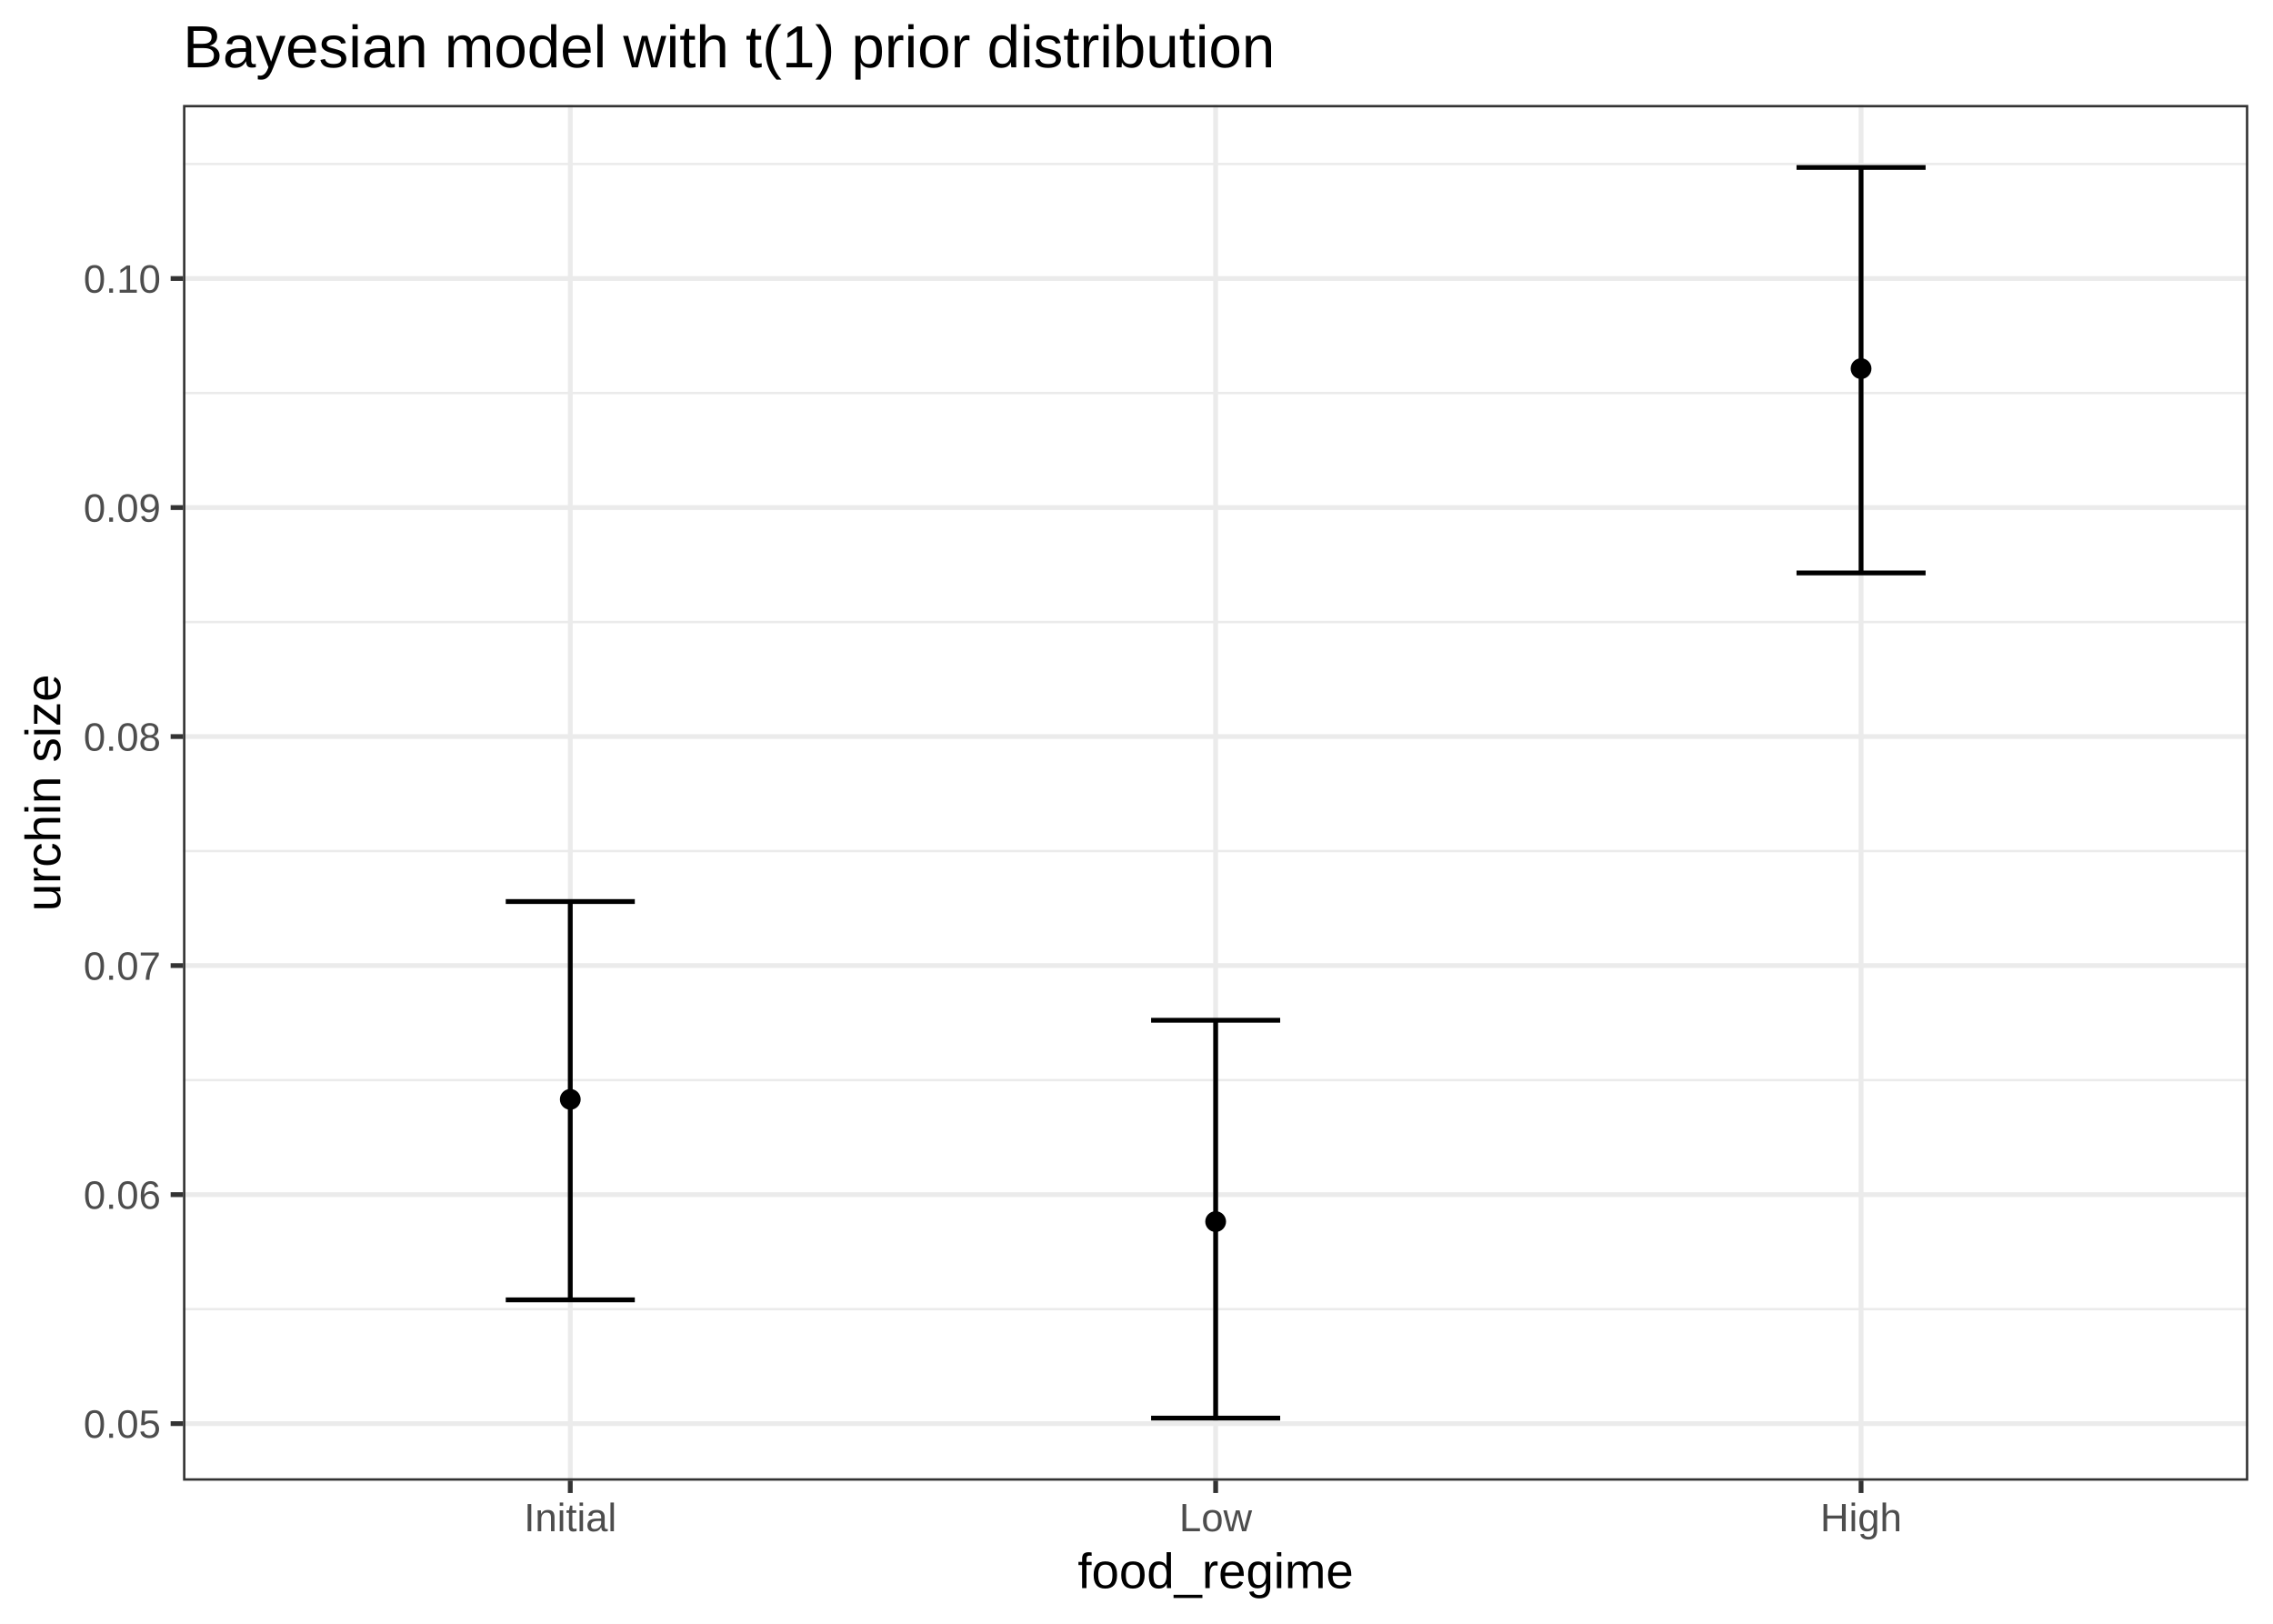
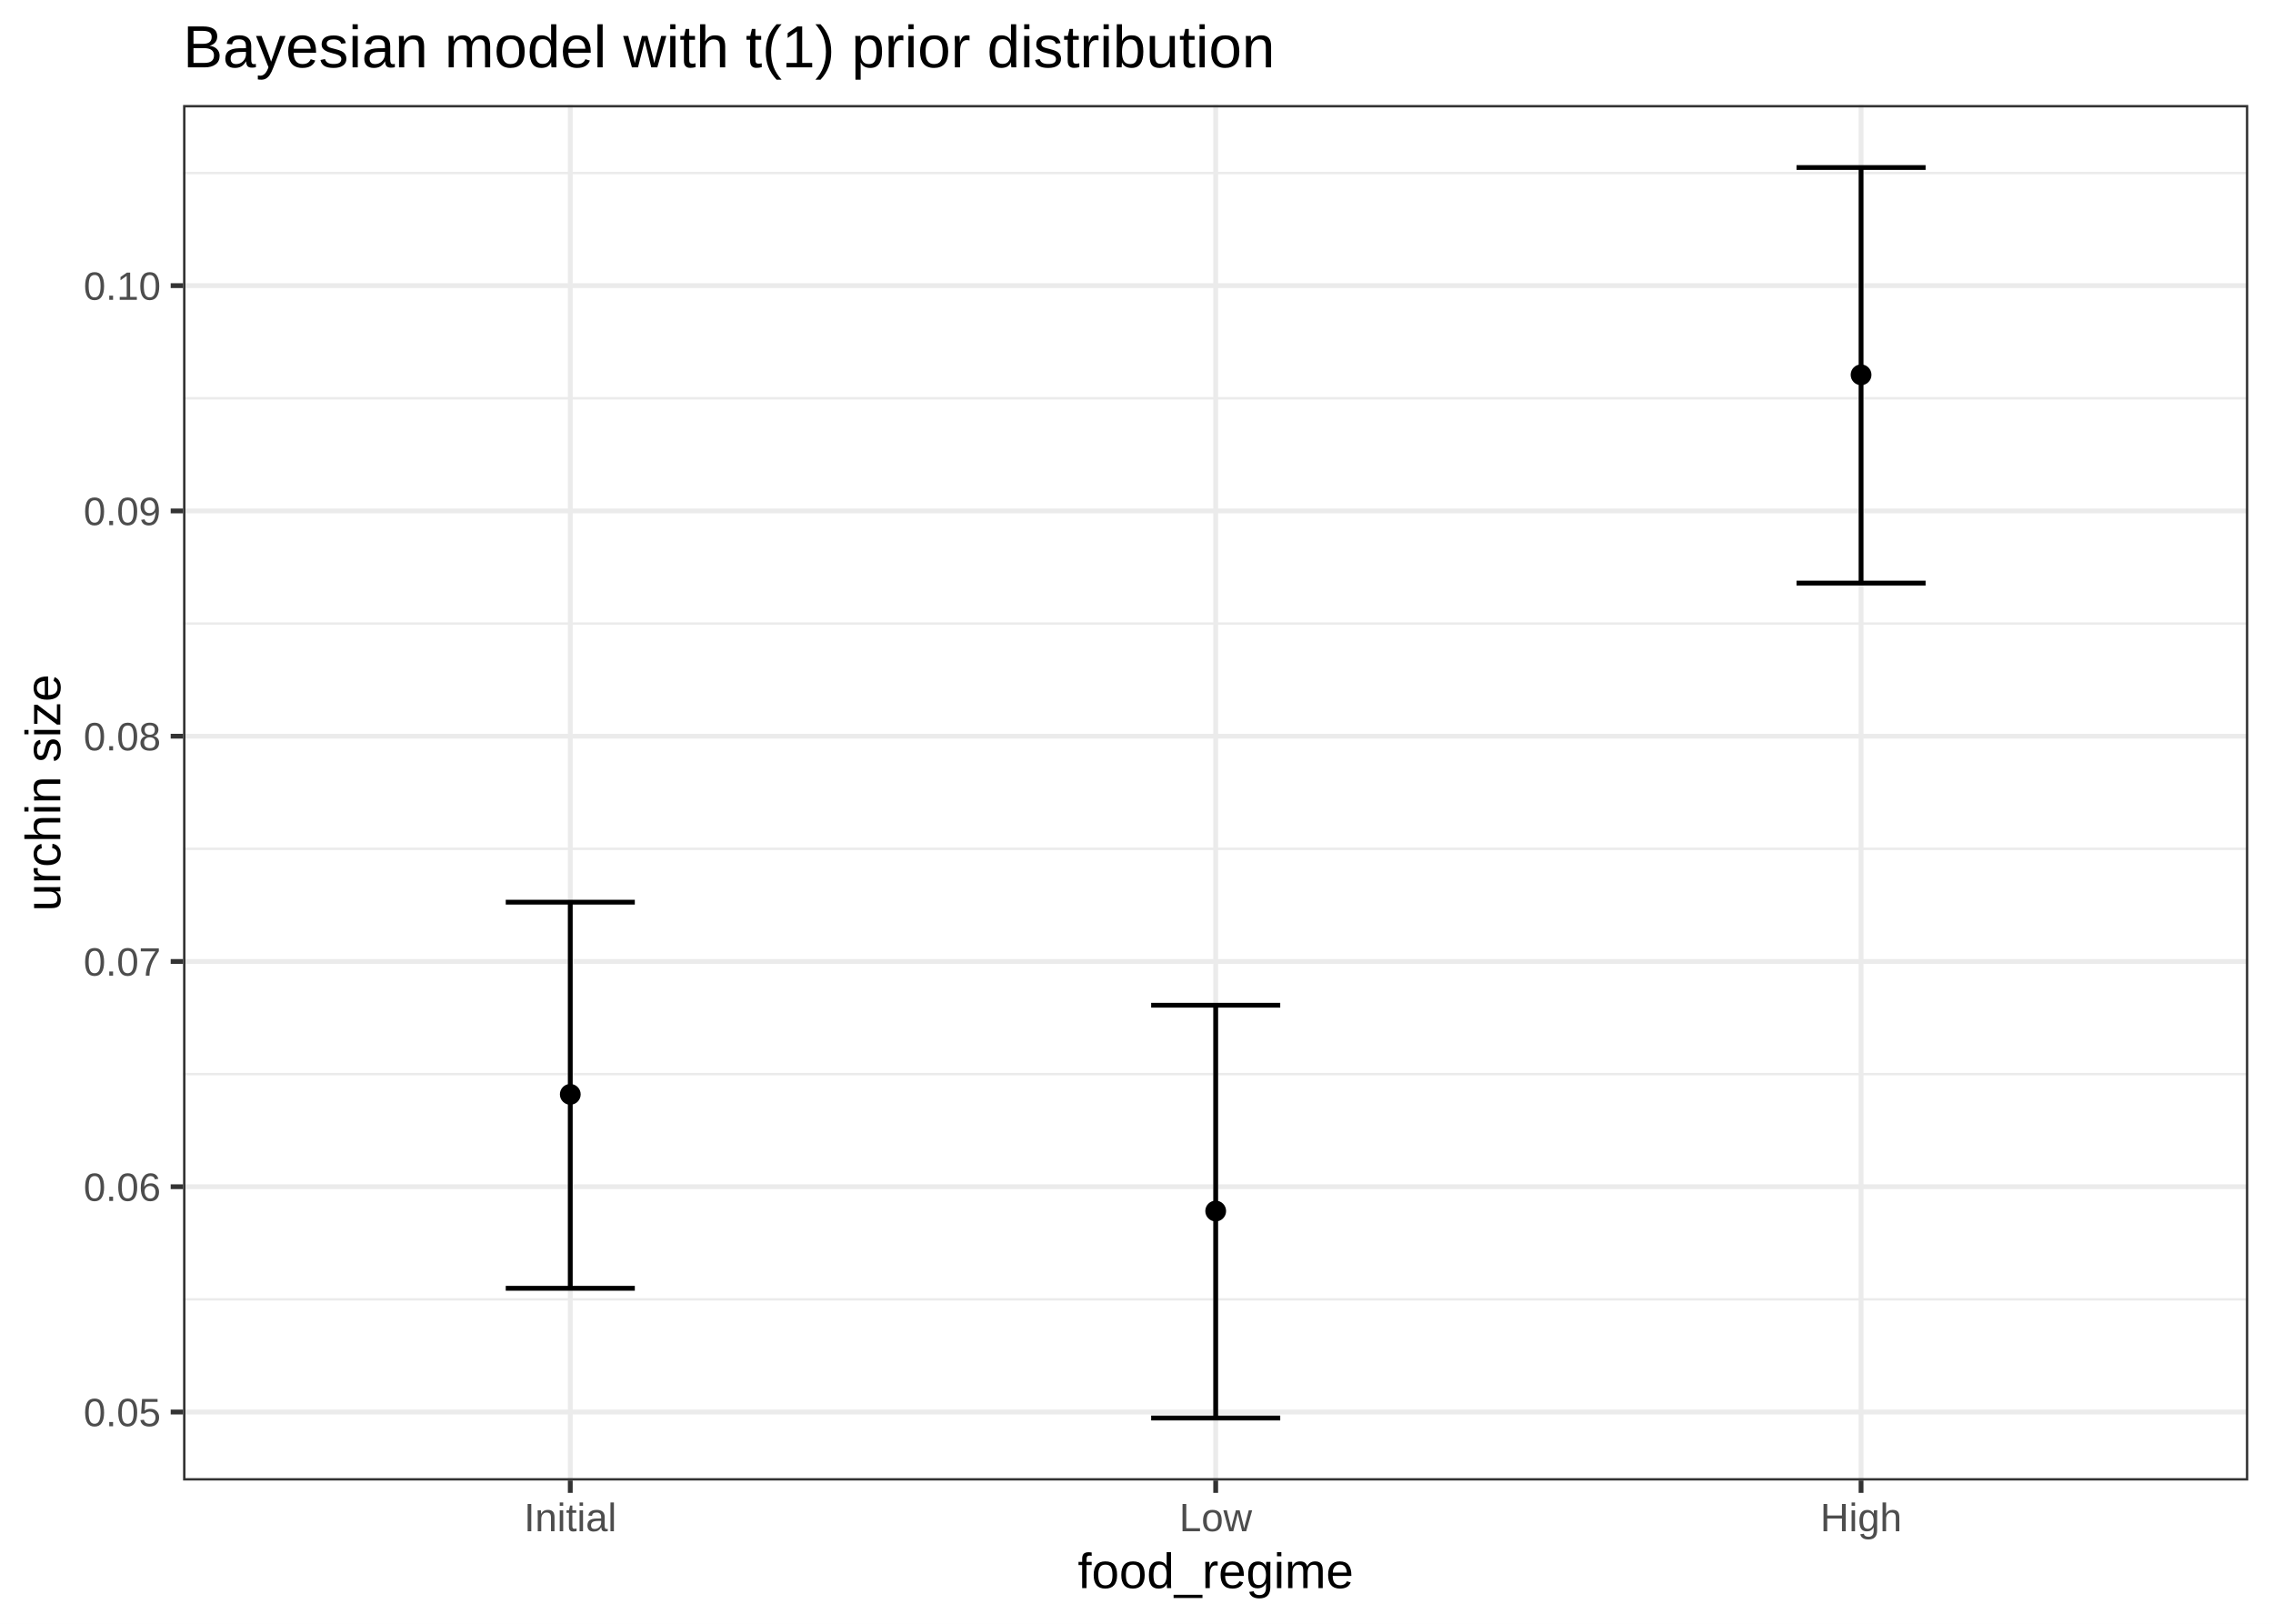
<svg xmlns="http://www.w3.org/2000/svg" class="svglite" width="504.00pt" height="360.00pt" viewBox="0 0 504.00 360.00">
  <defs>
    <style type="text/css">
    .svglite line, .svglite polyline, .svglite polygon, .svglite path, .svglite rect, .svglite circle {
      fill: none;
      stroke: #000000;
      stroke-linecap: round;
      stroke-linejoin: round;
      stroke-miterlimit: 10.00;
    }
  </style>
  </defs>
  <rect width="100%" height="100%" style="stroke: none; fill: none;" />
  <defs>
    <clipPath id="cpMC4wMHw1MDQuMDB8MC4wMHwzNjAuMDA=">
      <rect x="0.00" y="0.00" width="504.00" height="360.00" />
    </clipPath>
  </defs>
  <g clip-path="url(#cpMC4wMHw1MDQuMDB8MC4wMHwzNjAuMDA=)">
    <rect x="0.00" y="0.00" width="504.00" height="360.00" style="stroke-width: 1.07; stroke: #FFFFFF; fill: #FFFFFF;" />
  </g>
  <defs>
-     <clipPath id="cpNDAuNTh8NDk4LjUyfDIzLjI3fDMyOC4yNw==">
-       <rect x="40.58" y="23.27" width="457.94" height="305.01" />
+     <clipPath id="cpNDAuNTl8NDk4LjUyfDIzLjI4fDMyOC4yNQ==">
+       <rect x="40.59" y="23.28" width="457.93" height="304.97" />
    </clipPath>
  </defs>
-   <g clip-path="url(#cpNDAuNTh8NDk4LjUyfDIzLjI3fDMyOC4yNw==)">
-     <rect x="40.58" y="23.27" width="457.94" height="305.01" style="stroke-width: 1.07; stroke: none; fill: #FFFFFF;" />
-     <polyline points="40.58,290.25 498.52,290.25 " style="stroke-width: 0.53; stroke: #EBEBEB; stroke-linecap: butt;" />
-     <polyline points="40.58,239.47 498.52,239.47 " style="stroke-width: 0.53; stroke: #EBEBEB; stroke-linecap: butt;" />
-     <polyline points="40.58,188.69 498.52,188.69 " style="stroke-width: 0.53; stroke: #EBEBEB; stroke-linecap: butt;" />
-     <polyline points="40.58,137.92 498.52,137.92 " style="stroke-width: 0.53; stroke: #EBEBEB; stroke-linecap: butt;" />
-     <polyline points="40.58,87.14 498.52,87.14 " style="stroke-width: 0.53; stroke: #EBEBEB; stroke-linecap: butt;" />
-     <polyline points="40.58,36.36 498.52,36.36 " style="stroke-width: 0.53; stroke: #EBEBEB; stroke-linecap: butt;" />
-     <polyline points="40.58,315.63 498.52,315.63 " style="stroke-width: 1.07; stroke: #EBEBEB; stroke-linecap: butt;" />
-     <polyline points="40.58,264.86 498.52,264.86 " style="stroke-width: 1.07; stroke: #EBEBEB; stroke-linecap: butt;" />
-     <polyline points="40.58,214.08 498.52,214.08 " style="stroke-width: 1.07; stroke: #EBEBEB; stroke-linecap: butt;" />
-     <polyline points="40.58,163.30 498.52,163.30 " style="stroke-width: 1.07; stroke: #EBEBEB; stroke-linecap: butt;" />
-     <polyline points="40.58,112.53 498.52,112.53 " style="stroke-width: 1.07; stroke: #EBEBEB; stroke-linecap: butt;" />
-     <polyline points="40.58,61.75 498.52,61.75 " style="stroke-width: 1.07; stroke: #EBEBEB; stroke-linecap: butt;" />
-     <polyline points="126.45,328.27 126.45,23.27 " style="stroke-width: 1.07; stroke: #EBEBEB; stroke-linecap: butt;" />
-     <polyline points="269.55,328.27 269.55,23.27 " style="stroke-width: 1.07; stroke: #EBEBEB; stroke-linecap: butt;" />
-     <polyline points="412.66,328.27 412.66,23.27 " style="stroke-width: 1.07; stroke: #EBEBEB; stroke-linecap: butt;" />
-     <circle cx="126.45" cy="243.74" r="1.95" style="stroke-width: 0.71; fill: #000000;" />
-     <circle cx="269.55" cy="270.84" r="1.95" style="stroke-width: 0.71; fill: #000000;" />
-     <circle cx="412.66" cy="81.73" r="1.95" style="stroke-width: 0.71; fill: #000000;" />
-     <polyline points="112.14,199.88 140.76,199.88 " style="stroke-width: 1.07; stroke-linecap: butt;" />
-     <polyline points="126.45,199.88 126.45,288.19 " style="stroke-width: 1.07; stroke-linecap: butt;" />
-     <polyline points="112.14,288.19 140.76,288.19 " style="stroke-width: 1.07; stroke-linecap: butt;" />
-     <polyline points="255.24,226.20 283.86,226.20 " style="stroke-width: 1.07; stroke-linecap: butt;" />
-     <polyline points="269.55,226.20 269.55,314.41 " style="stroke-width: 1.07; stroke-linecap: butt;" />
-     <polyline points="255.24,314.41 283.86,314.41 " style="stroke-width: 1.07; stroke-linecap: butt;" />
-     <polyline points="398.35,37.13 426.97,37.13 " style="stroke-width: 1.07; stroke-linecap: butt;" />
-     <polyline points="412.66,37.13 412.66,127.03 " style="stroke-width: 1.07; stroke-linecap: butt;" />
-     <polyline points="398.35,127.03 426.97,127.03 " style="stroke-width: 1.07; stroke-linecap: butt;" />
-     <rect x="40.58" y="23.27" width="457.94" height="305.01" style="stroke-width: 1.07; stroke: #333333;" />
+   <g clip-path="url(#cpNDAuNTl8NDk4LjUyfDIzLjI4fDMyOC4yNQ==)">
+     <rect x="40.59" y="23.28" width="457.93" height="304.97" style="stroke-width: 1.07; stroke: none; fill: #FFFFFF;" />
+     <polyline points="40.59,288.08 498.52,288.08 " style="stroke-width: 0.53; stroke: #EBEBEB; stroke-linecap: butt;" />
+     <polyline points="40.59,238.14 498.52,238.14 " style="stroke-width: 0.53; stroke: #EBEBEB; stroke-linecap: butt;" />
+     <polyline points="40.59,188.19 498.52,188.19 " style="stroke-width: 0.53; stroke: #EBEBEB; stroke-linecap: butt;" />
+     <polyline points="40.59,138.25 498.52,138.25 " style="stroke-width: 0.53; stroke: #EBEBEB; stroke-linecap: butt;" />
+     <polyline points="40.59,88.30 498.52,88.30 " style="stroke-width: 0.53; stroke: #EBEBEB; stroke-linecap: butt;" />
+     <polyline points="40.59,38.36 498.52,38.36 " style="stroke-width: 0.53; stroke: #EBEBEB; stroke-linecap: butt;" />
+     <polyline points="40.59,313.06 498.52,313.06 " style="stroke-width: 1.07; stroke: #EBEBEB; stroke-linecap: butt;" />
+     <polyline points="40.59,263.11 498.52,263.11 " style="stroke-width: 1.07; stroke: #EBEBEB; stroke-linecap: butt;" />
+     <polyline points="40.59,213.17 498.52,213.17 " style="stroke-width: 1.07; stroke: #EBEBEB; stroke-linecap: butt;" />
+     <polyline points="40.59,163.22 498.52,163.22 " style="stroke-width: 1.07; stroke: #EBEBEB; stroke-linecap: butt;" />
+     <polyline points="40.59,113.28 498.52,113.28 " style="stroke-width: 1.07; stroke: #EBEBEB; stroke-linecap: butt;" />
+     <polyline points="40.59,63.33 498.52,63.33 " style="stroke-width: 1.07; stroke: #EBEBEB; stroke-linecap: butt;" />
+     <polyline points="126.45,328.25 126.45,23.28 " style="stroke-width: 1.07; stroke: #EBEBEB; stroke-linecap: butt;" />
+     <polyline points="269.56,328.25 269.56,23.28 " style="stroke-width: 1.07; stroke: #EBEBEB; stroke-linecap: butt;" />
+     <polyline points="412.66,328.25 412.66,23.28 " style="stroke-width: 1.07; stroke: #EBEBEB; stroke-linecap: butt;" />
+     <circle cx="126.45" cy="242.63" r="1.95" style="stroke-width: 0.71; fill: #000000;" />
+     <circle cx="269.56" cy="268.50" r="1.95" style="stroke-width: 0.71; fill: #000000;" />
+     <circle cx="412.66" cy="83.10" r="1.95" style="stroke-width: 0.71; fill: #000000;" />
+     <polyline points="112.14,200.02 140.76,200.02 " style="stroke-width: 1.07; stroke-linecap: butt;" />
+     <polyline points="126.45,200.02 126.45,285.63 " style="stroke-width: 1.07; stroke-linecap: butt;" />
+     <polyline points="112.14,285.63 140.76,285.63 " style="stroke-width: 1.07; stroke-linecap: butt;" />
+     <polyline points="255.25,222.87 283.87,222.87 " style="stroke-width: 1.07; stroke-linecap: butt;" />
+     <polyline points="269.56,222.87 269.56,314.39 " style="stroke-width: 1.07; stroke-linecap: butt;" />
+     <polyline points="255.25,314.39 283.87,314.39 " style="stroke-width: 1.07; stroke-linecap: butt;" />
+     <polyline points="398.35,37.14 426.97,37.14 " style="stroke-width: 1.07; stroke-linecap: butt;" />
+     <polyline points="412.66,37.14 412.66,129.28 " style="stroke-width: 1.07; stroke-linecap: butt;" />
+     <polyline points="398.35,129.28 426.97,129.28 " style="stroke-width: 1.07; stroke-linecap: butt;" />
+     <rect x="40.59" y="23.28" width="457.93" height="304.97" style="stroke-width: 1.07; stroke: #333333;" />
  </g>
  <g clip-path="url(#cpMC4wMHw1MDQuMDB8MC4wMHwzNjAuMDA=)">
-     <text x="35.65" y="318.78" text-anchor="end" style="font-size: 8.80px; fill: #4D4D4D; font-family: Arial;" textLength="17.14px" lengthAdjust="spacingAndGlyphs">0.05</text>
-     <text x="35.65" y="268.01" text-anchor="end" style="font-size: 8.80px; fill: #4D4D4D; font-family: Arial;" textLength="17.14px" lengthAdjust="spacingAndGlyphs">0.06</text>
-     <text x="35.65" y="217.23" text-anchor="end" style="font-size: 8.80px; fill: #4D4D4D; font-family: Arial;" textLength="17.14px" lengthAdjust="spacingAndGlyphs">0.07</text>
-     <text x="35.65" y="166.45" text-anchor="end" style="font-size: 8.80px; fill: #4D4D4D; font-family: Arial;" textLength="17.14px" lengthAdjust="spacingAndGlyphs">0.08</text>
-     <text x="35.65" y="115.68" text-anchor="end" style="font-size: 8.80px; fill: #4D4D4D; font-family: Arial;" textLength="17.14px" lengthAdjust="spacingAndGlyphs">0.09</text>
-     <text x="35.65" y="64.90" text-anchor="end" style="font-size: 8.80px; fill: #4D4D4D; font-family: Arial;" textLength="17.14px" lengthAdjust="spacingAndGlyphs">0.10</text>
-     <polyline points="37.84,315.63 40.58,315.63 " style="stroke-width: 1.07; stroke: #333333; stroke-linecap: butt;" />
-     <polyline points="37.84,264.86 40.58,264.86 " style="stroke-width: 1.07; stroke: #333333; stroke-linecap: butt;" />
-     <polyline points="37.84,214.08 40.58,214.08 " style="stroke-width: 1.07; stroke: #333333; stroke-linecap: butt;" />
-     <polyline points="37.84,163.30 40.58,163.30 " style="stroke-width: 1.07; stroke: #333333; stroke-linecap: butt;" />
-     <polyline points="37.84,112.53 40.58,112.53 " style="stroke-width: 1.07; stroke: #333333; stroke-linecap: butt;" />
-     <polyline points="37.84,61.75 40.58,61.75 " style="stroke-width: 1.07; stroke: #333333; stroke-linecap: butt;" />
-     <polyline points="126.45,331.01 126.45,328.27 " style="stroke-width: 1.07; stroke: #333333; stroke-linecap: butt;" />
-     <polyline points="269.55,331.01 269.55,328.27 " style="stroke-width: 1.07; stroke: #333333; stroke-linecap: butt;" />
-     <polyline points="412.66,331.01 412.66,328.27 " style="stroke-width: 1.07; stroke: #333333; stroke-linecap: butt;" />
-     <text x="126.45" y="339.50" text-anchor="middle" style="font-size: 8.80px; fill: #4D4D4D; font-family: Arial;" textLength="20.54px" lengthAdjust="spacingAndGlyphs">Initial</text>
-     <text x="269.55" y="339.50" text-anchor="middle" style="font-size: 8.80px; fill: #4D4D4D; font-family: Arial;" textLength="16.14px" lengthAdjust="spacingAndGlyphs">Low</text>
-     <text x="412.66" y="339.50" text-anchor="middle" style="font-size: 8.80px; fill: #4D4D4D; font-family: Arial;" textLength="18.09px" lengthAdjust="spacingAndGlyphs">High</text>
-     <text x="269.55" y="352.10" text-anchor="middle" style="font-size: 11.00px; font-family: Arial;" textLength="61.17px" lengthAdjust="spacingAndGlyphs">food_regime</text>
-     <text transform="translate(13.36,175.77) rotate(-90)" text-anchor="middle" style="font-size: 11.00px; font-family: Arial;" textLength="52.59px" lengthAdjust="spacingAndGlyphs">urchin size</text>
-     <text x="40.58" y="14.93" style="font-size: 13.20px; font-family: Arial;" textLength="241.94px" lengthAdjust="spacingAndGlyphs">Bayesian model with t(1) prior distribution</text>
+     <text x="35.66" y="316.21" text-anchor="end" style="font-size: 8.80px; fill: #4D4D4D; font-family: Arial;" textLength="17.13px" lengthAdjust="spacingAndGlyphs">0.05</text>
+     <text x="35.66" y="266.26" text-anchor="end" style="font-size: 8.80px; fill: #4D4D4D; font-family: Arial;" textLength="17.13px" lengthAdjust="spacingAndGlyphs">0.06</text>
+     <text x="35.66" y="216.32" text-anchor="end" style="font-size: 8.80px; fill: #4D4D4D; font-family: Arial;" textLength="17.13px" lengthAdjust="spacingAndGlyphs">0.07</text>
+     <text x="35.66" y="166.37" text-anchor="end" style="font-size: 8.80px; fill: #4D4D4D; font-family: Arial;" textLength="17.13px" lengthAdjust="spacingAndGlyphs">0.08</text>
+     <text x="35.66" y="116.43" text-anchor="end" style="font-size: 8.80px; fill: #4D4D4D; font-family: Arial;" textLength="17.13px" lengthAdjust="spacingAndGlyphs">0.09</text>
+     <text x="35.66" y="66.48" text-anchor="end" style="font-size: 8.80px; fill: #4D4D4D; font-family: Arial;" textLength="17.13px" lengthAdjust="spacingAndGlyphs">0.10</text>
+     <polyline points="37.85,313.06 40.59,313.06 " style="stroke-width: 1.07; stroke: #333333; stroke-linecap: butt;" />
+     <polyline points="37.85,263.11 40.59,263.11 " style="stroke-width: 1.07; stroke: #333333; stroke-linecap: butt;" />
+     <polyline points="37.85,213.17 40.59,213.17 " style="stroke-width: 1.07; stroke: #333333; stroke-linecap: butt;" />
+     <polyline points="37.85,163.22 40.59,163.22 " style="stroke-width: 1.07; stroke: #333333; stroke-linecap: butt;" />
+     <polyline points="37.85,113.28 40.59,113.28 " style="stroke-width: 1.07; stroke: #333333; stroke-linecap: butt;" />
+     <polyline points="37.85,63.33 40.59,63.33 " style="stroke-width: 1.07; stroke: #333333; stroke-linecap: butt;" />
+     <polyline points="126.45,330.99 126.45,328.25 " style="stroke-width: 1.07; stroke: #333333; stroke-linecap: butt;" />
+     <polyline points="269.56,330.99 269.56,328.25 " style="stroke-width: 1.07; stroke: #333333; stroke-linecap: butt;" />
+     <polyline points="412.66,330.99 412.66,328.25 " style="stroke-width: 1.07; stroke: #333333; stroke-linecap: butt;" />
+     <text x="126.45" y="339.49" text-anchor="middle" style="font-size: 8.80px; fill: #4D4D4D; font-family: Arial;" textLength="20.53px" lengthAdjust="spacingAndGlyphs">Initial</text>
+     <text x="269.56" y="339.49" text-anchor="middle" style="font-size: 8.80px; fill: #4D4D4D; font-family: Arial;" textLength="16.14px" lengthAdjust="spacingAndGlyphs">Low</text>
+     <text x="412.66" y="339.49" text-anchor="middle" style="font-size: 8.80px; fill: #4D4D4D; font-family: Arial;" textLength="18.09px" lengthAdjust="spacingAndGlyphs">High</text>
+     <text x="269.56" y="352.10" text-anchor="middle" style="font-size: 11.00px; font-family: Arial;" textLength="61.16px" lengthAdjust="spacingAndGlyphs">food_regime</text>
+     <text transform="translate(13.37,175.77) rotate(-90)" text-anchor="middle" style="font-size: 11.00px; font-family: Arial;" textLength="52.58px" lengthAdjust="spacingAndGlyphs">urchin size</text>
+     <text x="40.59" y="14.94" style="font-size: 13.20px; font-family: Arial;" textLength="241.94px" lengthAdjust="spacingAndGlyphs">Bayesian model with t(1) prior distribution</text>
  </g>
</svg>
